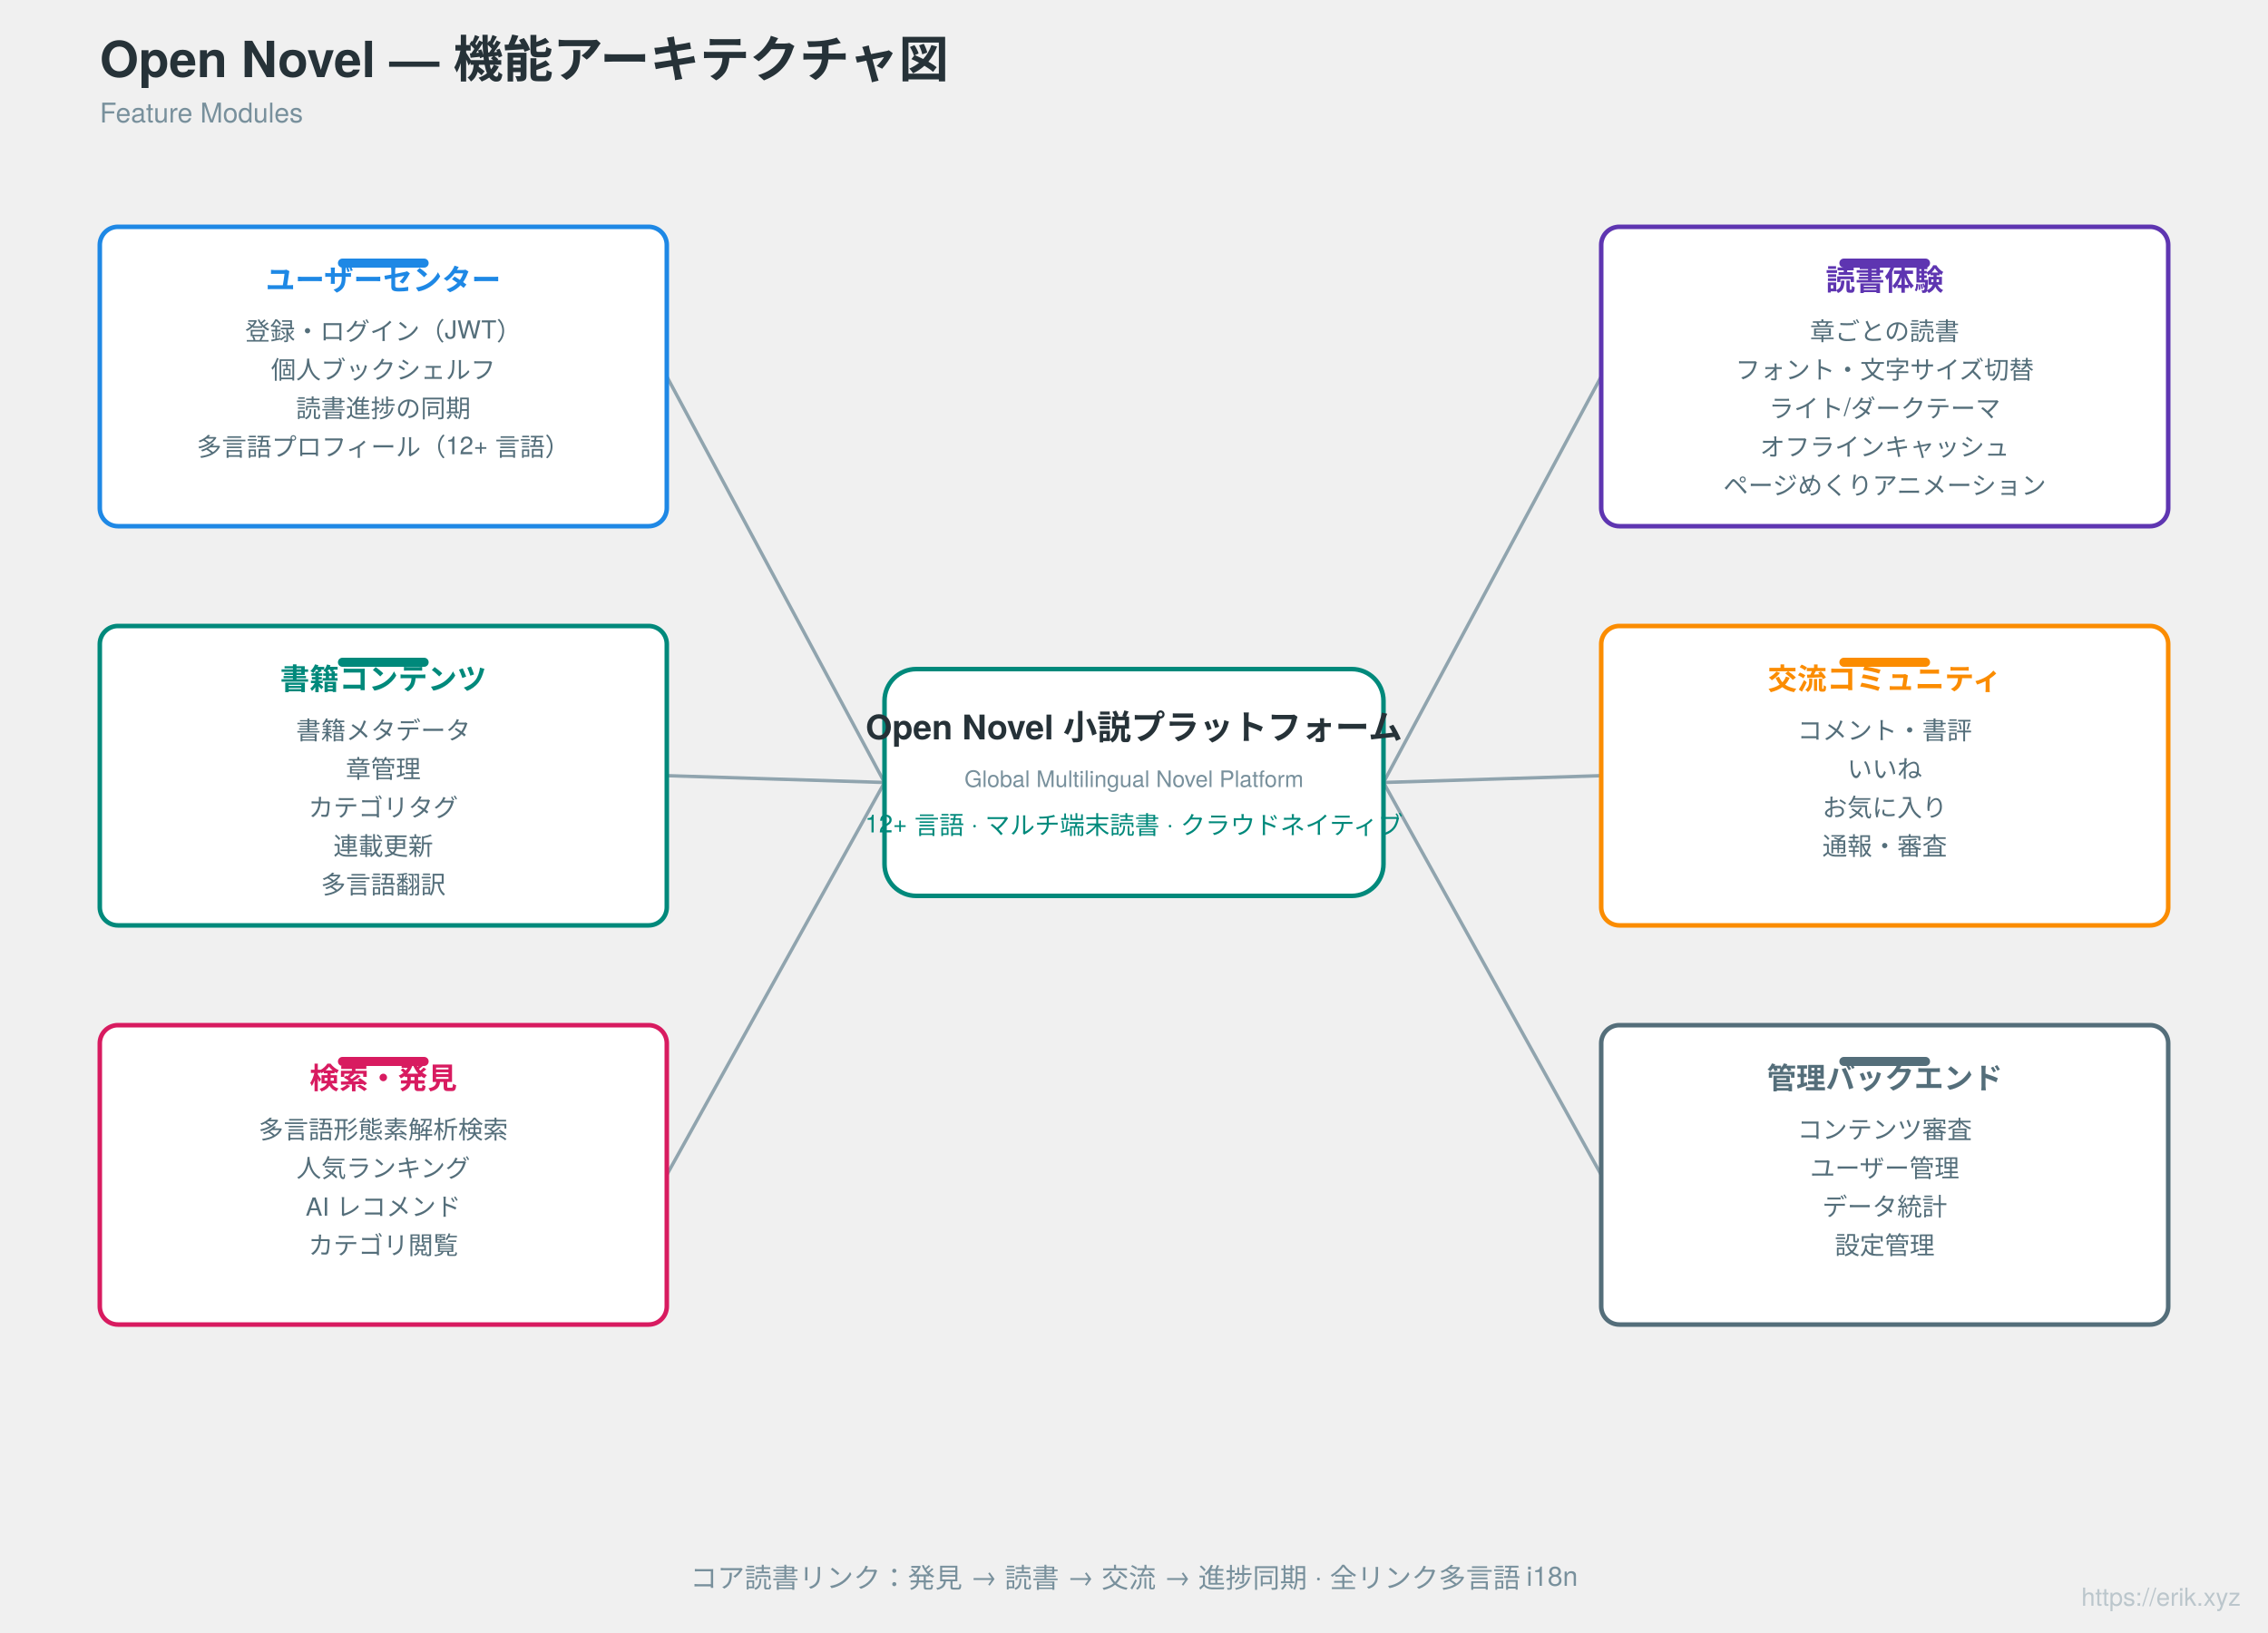
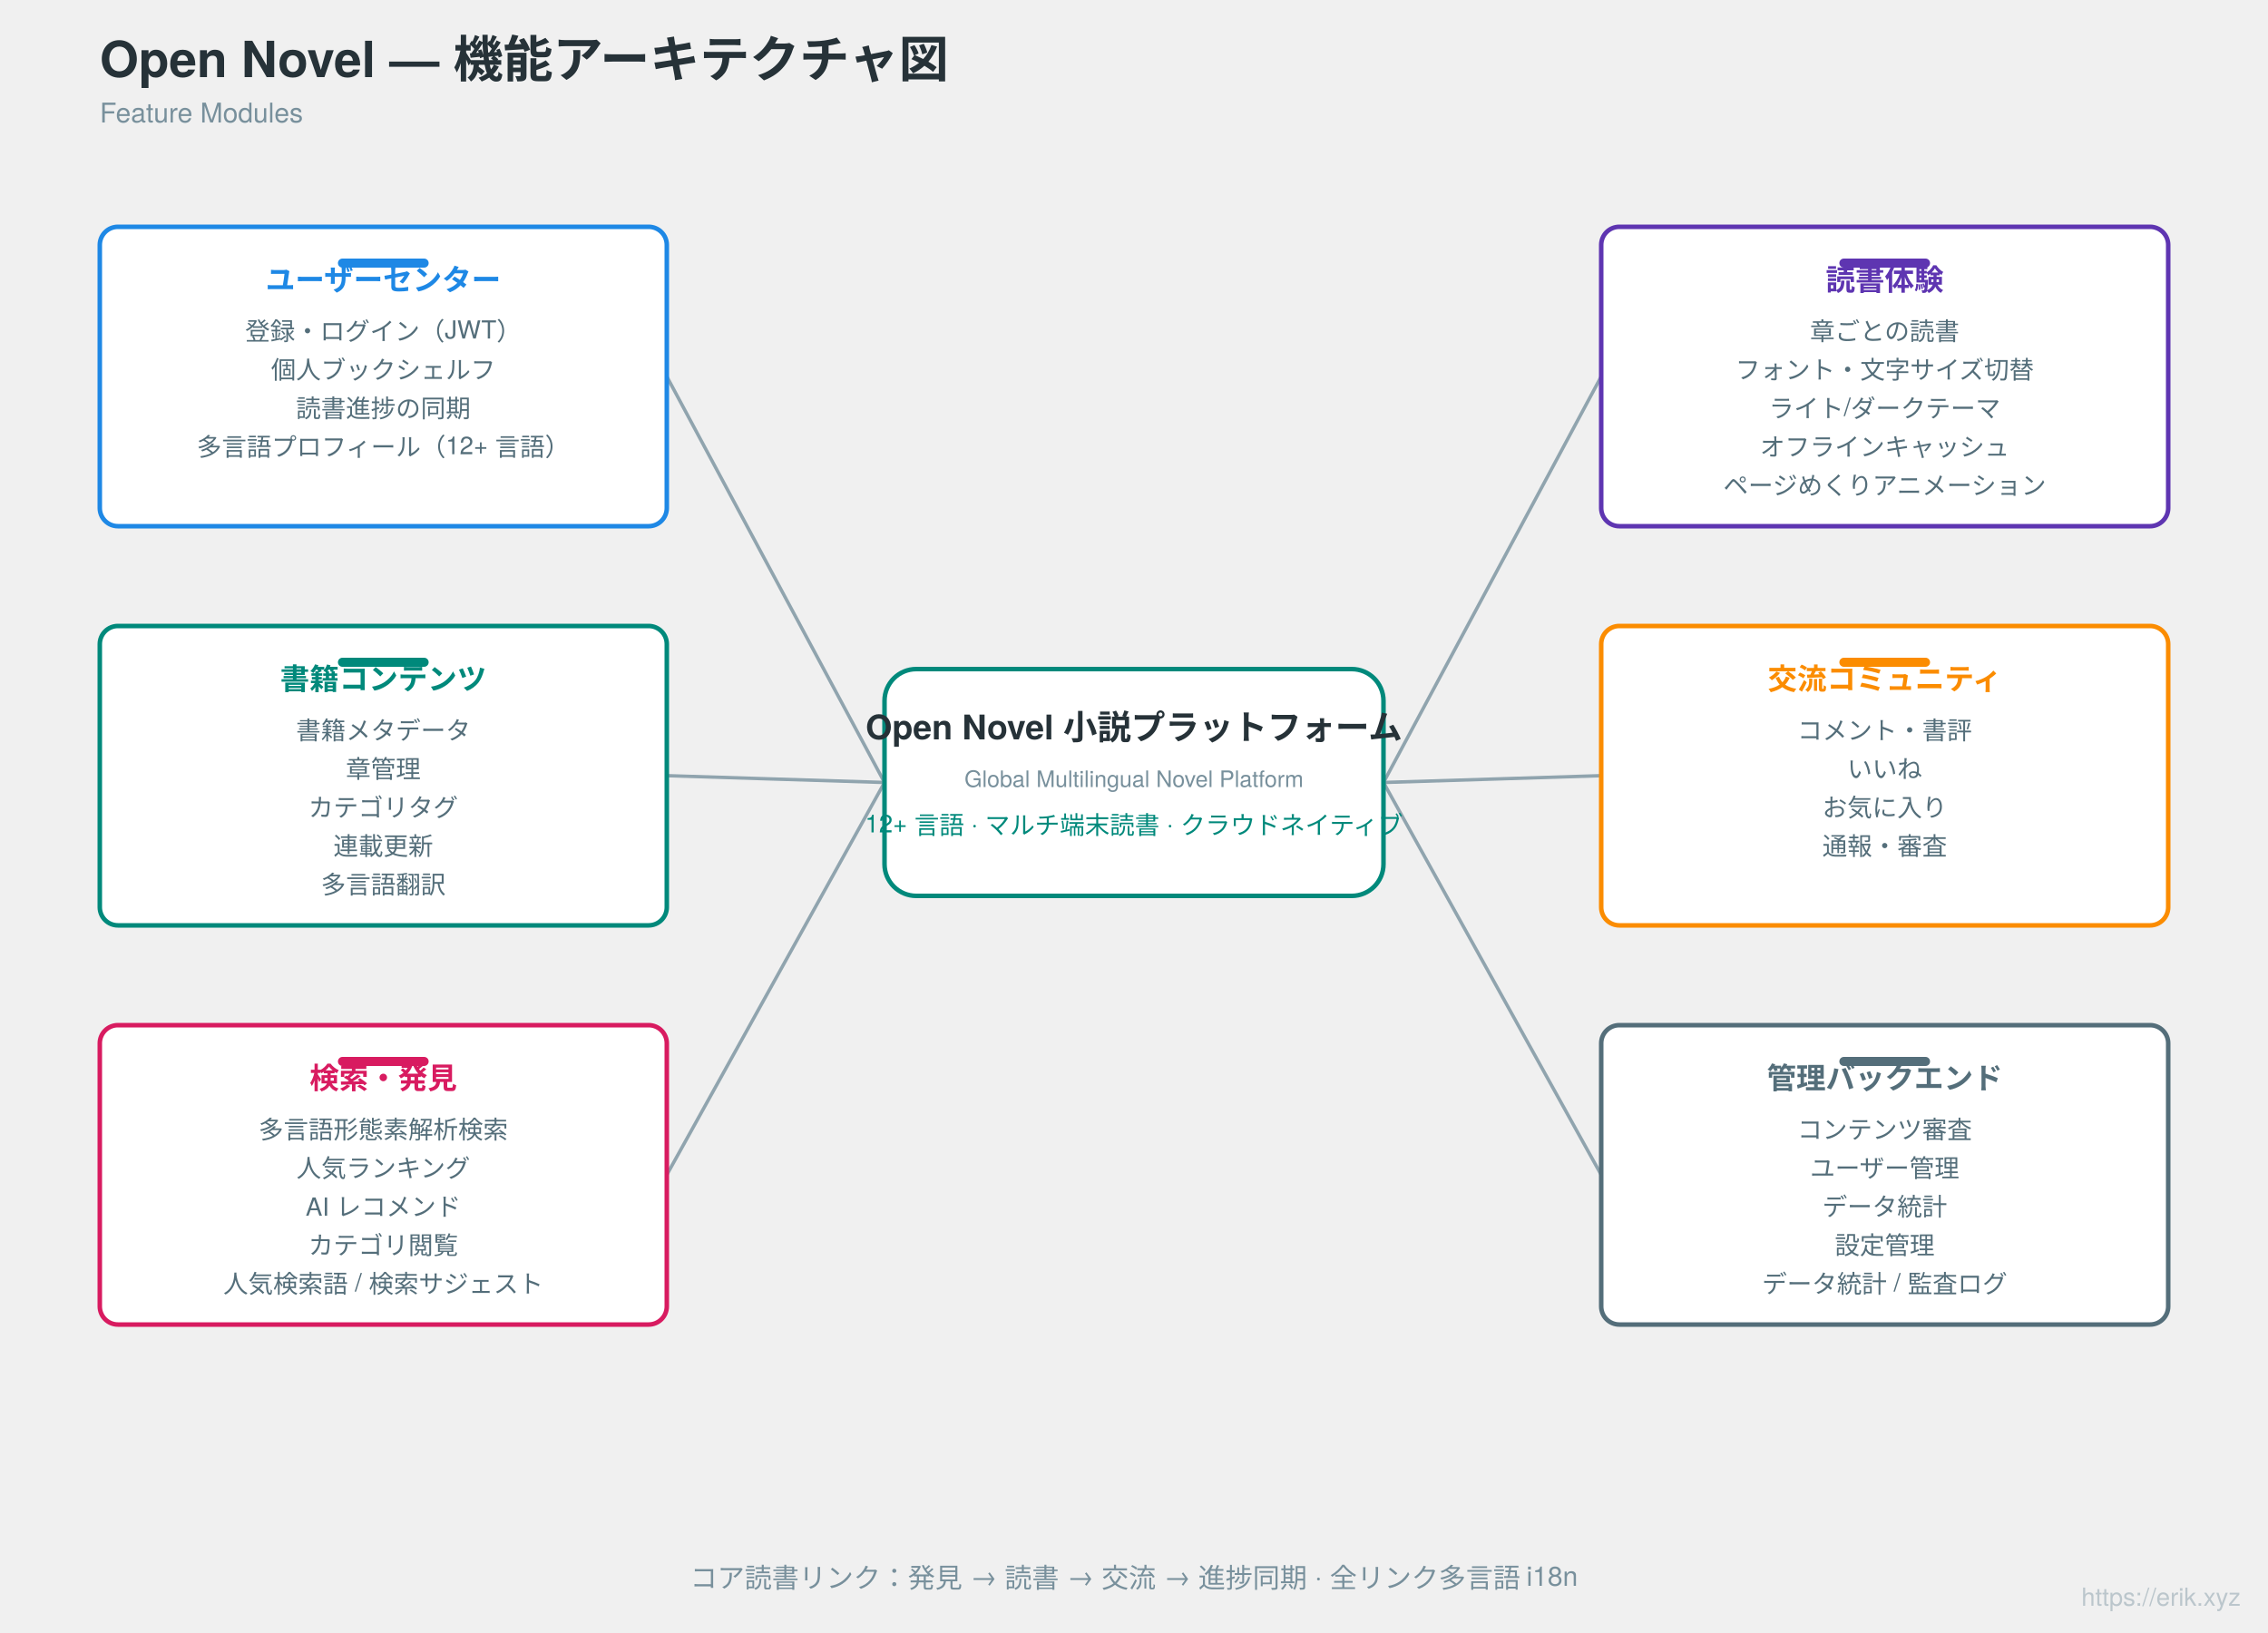
<svg xmlns="http://www.w3.org/2000/svg" width="1000" height="720" viewBox="0 0 1000 720" font-family="'PingFang SC','Microsoft YaHei','Helvetica Neue',sans-serif">
  <text x="44" y="34" font-size="22" font-weight="700" fill="#263238">Open Novel — 機能アーキテクチャ図</text>
  <text x="44" y="54" font-size="12" fill="#78909c">Feature Modules</text>
  <g stroke="#90a4ae" stroke-width="1.5">
    <line x1="390" y1="345" x2="294" y2="166" />
    <line x1="390" y1="345" x2="294" y2="342" />
    <line x1="390" y1="345" x2="294" y2="518" />
    <line x1="610" y1="345" x2="706" y2="166" />
    <line x1="610" y1="345" x2="706" y2="342" />
    <line x1="610" y1="345" x2="706" y2="518" />
  </g>
  <g>
    <rect x="390" y="295" width="220" height="100" rx="14" fill="#ffffff" stroke="#00897b" stroke-width="2" />
    <text x="500" y="326" font-size="15" font-weight="700" fill="#263238" text-anchor="middle">Open Novel 小説プラットフォーム</text>
    <text x="500" y="347" font-size="10" fill="#78909c" text-anchor="middle">Global Multilingual Novel Platform</text>
    <text x="500" y="367" font-size="11" fill="#00897b" text-anchor="middle">12+ 言語 · マルチ端末読書 · クラウドネイティブ</text>
  </g>
  <g>
    <rect x="44" y="100" width="250" height="132" rx="8" fill="#ffffff" stroke="#1e88e5" stroke-width="2" />
    <rect x="149" y="114" width="40" height="4" rx="2" fill="#1e88e5" />
    <text x="169" y="128" font-size="13" font-weight="700" fill="#1e88e5" text-anchor="middle">ユーザーセンター</text>
    <text x="169" y="150" font-size="11" fill="#546e7a" text-anchor="middle">登録・ログイン（JWT）</text>
    <text x="169" y="167" font-size="11" fill="#546e7a" text-anchor="middle">個人ブックシェルフ</text>
    <text x="169" y="184" font-size="11" fill="#546e7a" text-anchor="middle">読書進捗の同期</text>
    <text x="169" y="201" font-size="11" fill="#546e7a" text-anchor="middle">多言語プロフィール（12+ 言語）</text>
  </g>
  <g>
    <rect x="706" y="100" width="250" height="132" rx="8" fill="#ffffff" stroke="#5e35b1" stroke-width="2" />
    <rect x="811" y="114" width="40" height="4" rx="2" fill="#5e35b1" />
    <text x="831" y="128" font-size="13" font-weight="700" fill="#5e35b1" text-anchor="middle">読書体験</text>
    <text x="831" y="150" font-size="11" fill="#546e7a" text-anchor="middle">章ごとの読書</text>
    <text x="831" y="167" font-size="11" fill="#546e7a" text-anchor="middle">フォント・文字サイズ切替</text>
    <text x="831" y="184" font-size="11" fill="#546e7a" text-anchor="middle">ライト/ダークテーマ</text>
    <text x="831" y="201" font-size="11" fill="#546e7a" text-anchor="middle">オフラインキャッシュ</text>
    <text x="831" y="218" font-size="11" fill="#546e7a" text-anchor="middle">ページめくりアニメーション</text>
  </g>
  <g>
    <rect x="44" y="276" width="250" height="132" rx="8" fill="#ffffff" stroke="#00897b" stroke-width="2" />
    <rect x="149" y="290" width="40" height="4" rx="2" fill="#00897b" />
    <text x="169" y="304" font-size="13" font-weight="700" fill="#00897b" text-anchor="middle">書籍コンテンツ</text>
    <text x="169" y="326" font-size="11" fill="#546e7a" text-anchor="middle">書籍メタデータ</text>
    <text x="169" y="343" font-size="11" fill="#546e7a" text-anchor="middle">章管理</text>
    <text x="169" y="360" font-size="11" fill="#546e7a" text-anchor="middle">カテゴリタグ</text>
    <text x="169" y="377" font-size="11" fill="#546e7a" text-anchor="middle">連載更新</text>
    <text x="169" y="394" font-size="11" fill="#546e7a" text-anchor="middle">多言語翻訳</text>
  </g>
  <g>
    <rect x="706" y="276" width="250" height="132" rx="8" fill="#ffffff" stroke="#fb8c00" stroke-width="2" />
    <rect x="811" y="290" width="40" height="4" rx="2" fill="#fb8c00" />
    <text x="831" y="304" font-size="13" font-weight="700" fill="#fb8c00" text-anchor="middle">交流コミュニティ</text>
    <text x="831" y="326" font-size="11" fill="#546e7a" text-anchor="middle">コメント・書評</text>
    <text x="831" y="343" font-size="11" fill="#546e7a" text-anchor="middle">いいね</text>
    <text x="831" y="360" font-size="11" fill="#546e7a" text-anchor="middle">お気に入り</text>
    <text x="831" y="377" font-size="11" fill="#546e7a" text-anchor="middle">通報・審査</text>
  </g>
  <g>
    <rect x="44" y="452" width="250" height="132" rx="8" fill="#ffffff" stroke="#d81b60" stroke-width="2" />
    <rect x="149" y="466" width="40" height="4" rx="2" fill="#d81b60" />
    <text x="169" y="480" font-size="13" font-weight="700" fill="#d81b60" text-anchor="middle">検索・発見</text>
    <text x="169" y="502" font-size="11" fill="#546e7a" text-anchor="middle">多言語形態素解析検索</text>
    <text x="169" y="519" font-size="11" fill="#546e7a" text-anchor="middle">人気ランキング</text>
    <text x="169" y="536" font-size="11" fill="#546e7a" text-anchor="middle">AI レコメンド</text>
    <text x="169" y="553" font-size="11" fill="#546e7a" text-anchor="middle">カテゴリ閲覧</text>
+     <text x="169" y="570" font-size="11" fill="#546e7a" text-anchor="middle">人気検索語 / 検索サジェスト</text>
  </g>
  <g>
    <rect x="706" y="452" width="250" height="132" rx="8" fill="#ffffff" stroke="#546e7a" stroke-width="2" />
    <rect x="811" y="466" width="40" height="4" rx="2" fill="#546e7a" />
    <text x="831" y="480" font-size="13" font-weight="700" fill="#546e7a" text-anchor="middle">管理バックエンド</text>
    <text x="831" y="502" font-size="11" fill="#546e7a" text-anchor="middle">コンテンツ審査</text>
    <text x="831" y="519" font-size="11" fill="#546e7a" text-anchor="middle">ユーザー管理</text>
    <text x="831" y="536" font-size="11" fill="#546e7a" text-anchor="middle">データ統計</text>
    <text x="831" y="553" font-size="11" fill="#546e7a" text-anchor="middle">設定管理</text>
+     <text x="831" y="570" font-size="11" fill="#546e7a" text-anchor="middle">データ統計 / 監査ログ</text>
  </g>
  <text x="500" y="700" font-size="12" fill="#78909c" text-anchor="middle">コア読書リンク：発見 → 読書 → 交流 → 進捗同期 · 全リンク多言語 i18n</text>
  <text x="988" y="708" font-size="11" fill="#90a4ae" opacity="0.55" text-anchor="end">https://erik.xyz</text>
</svg>
